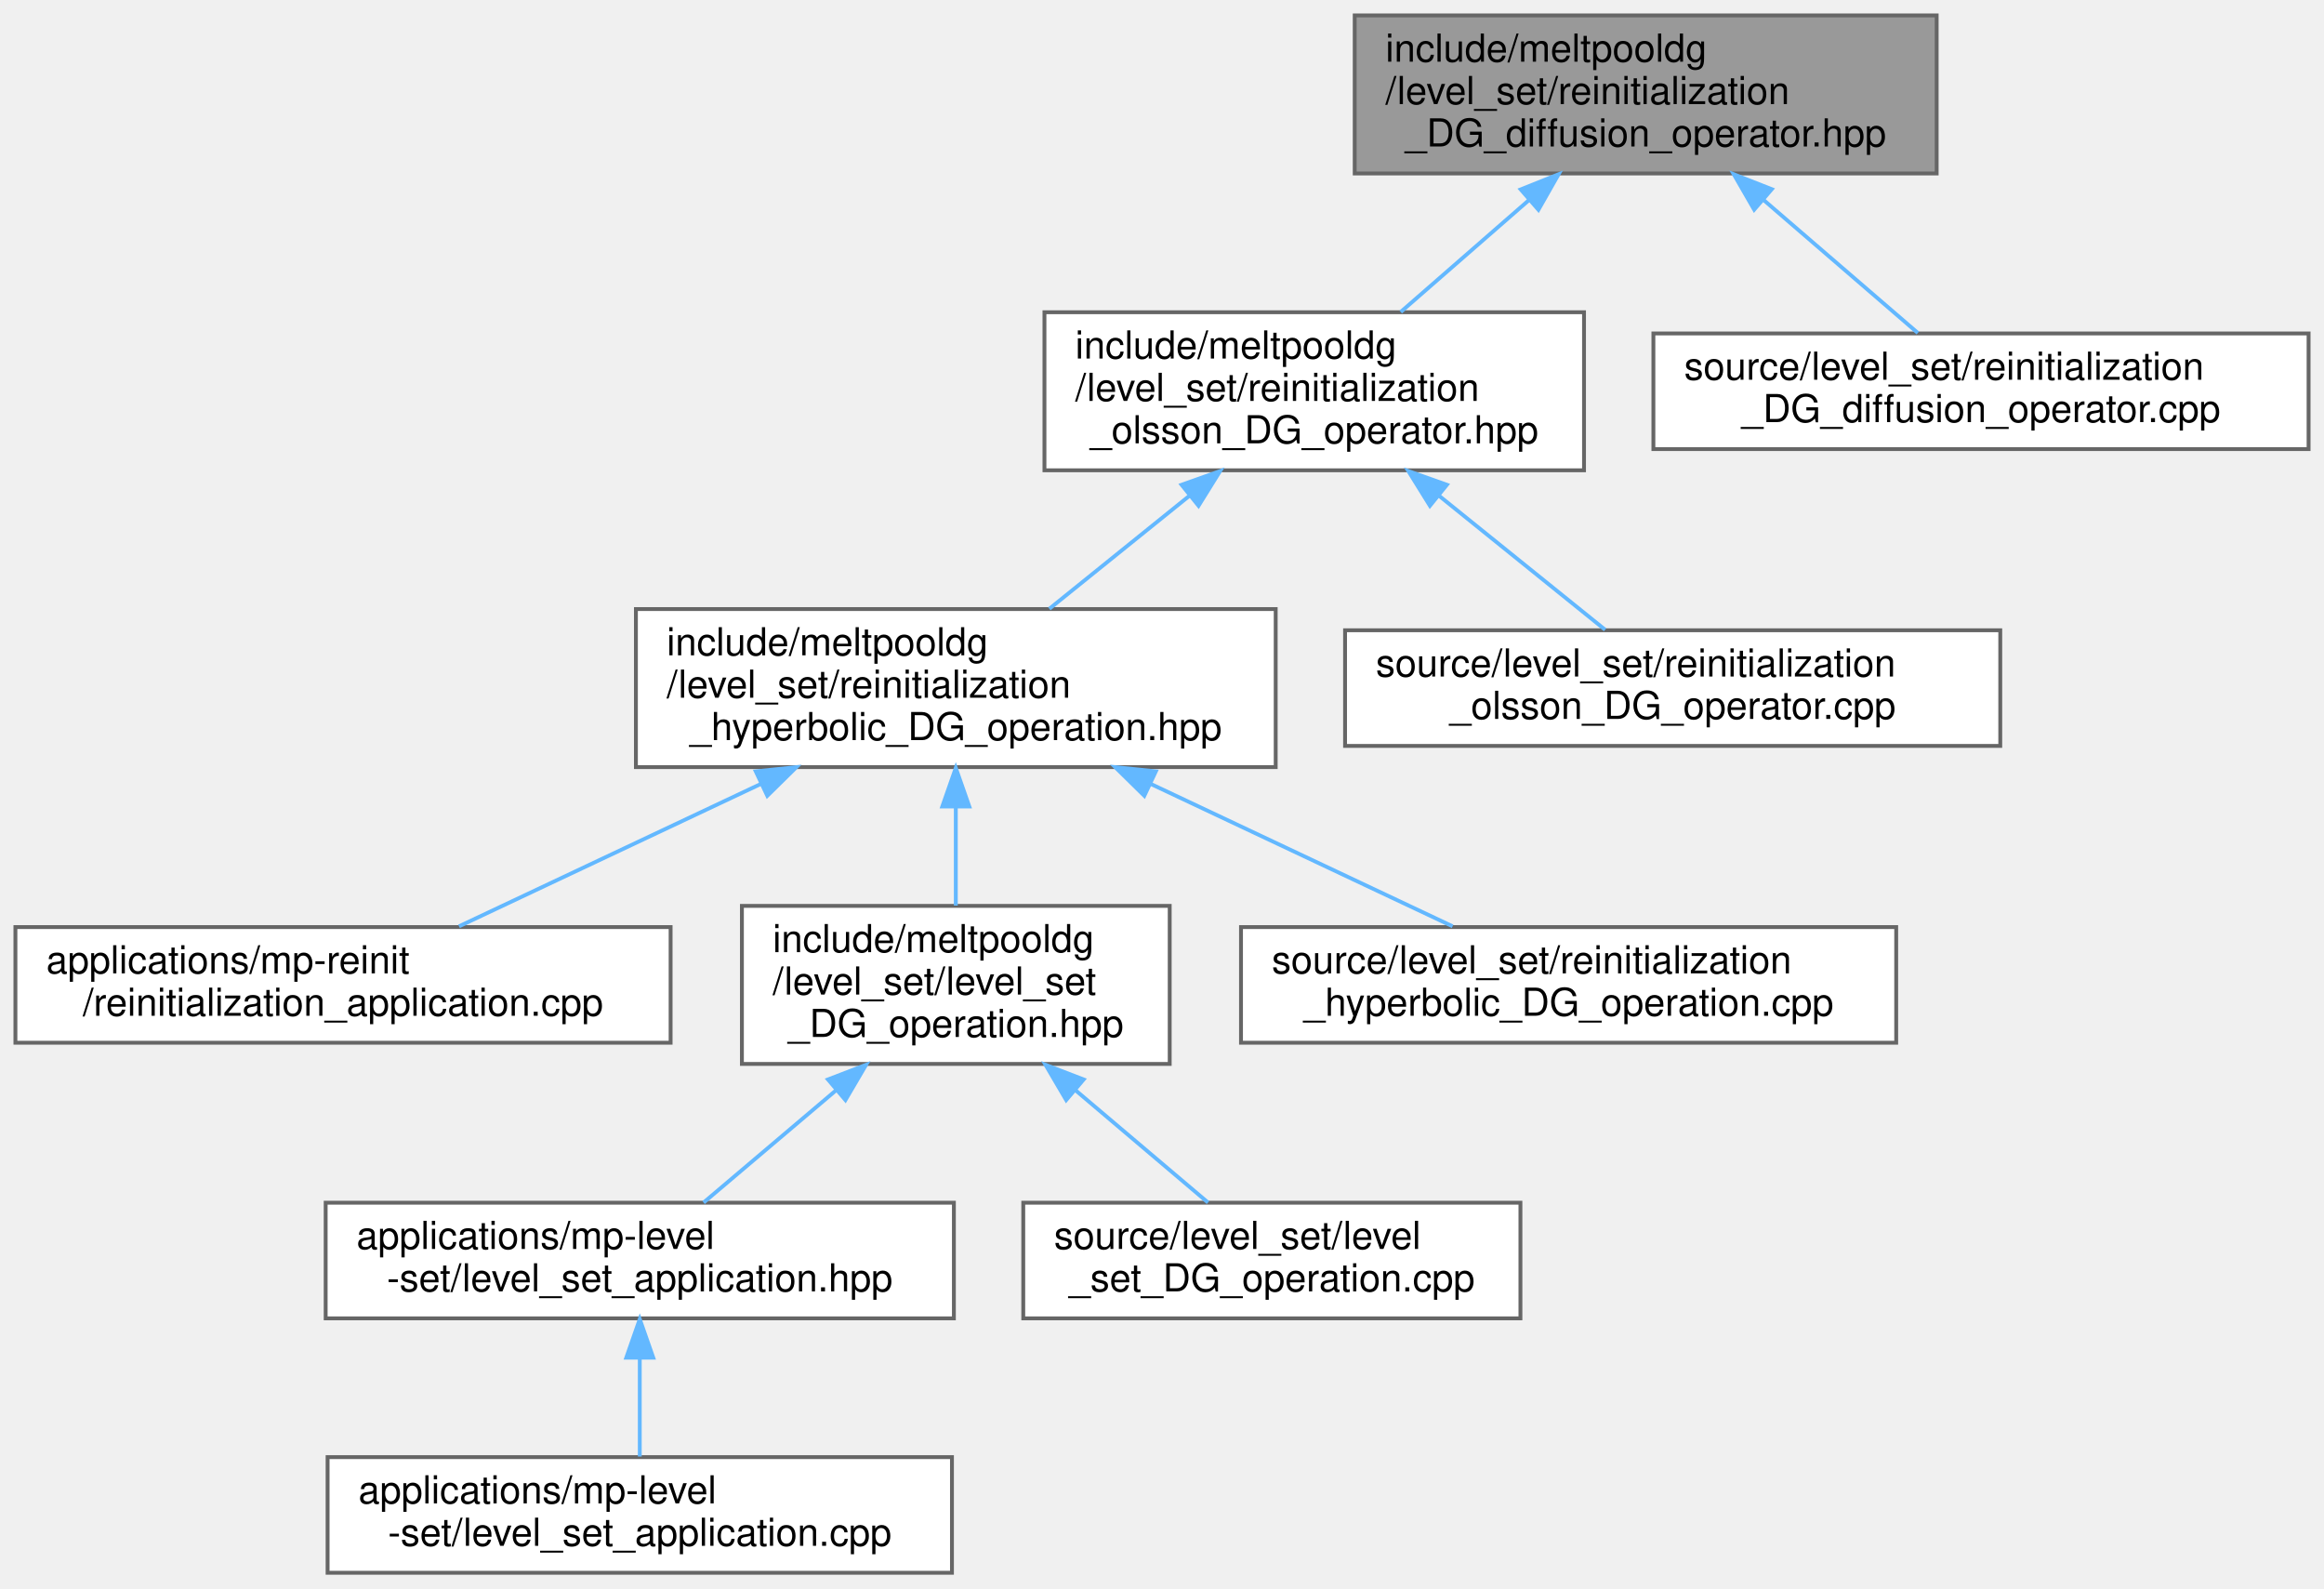
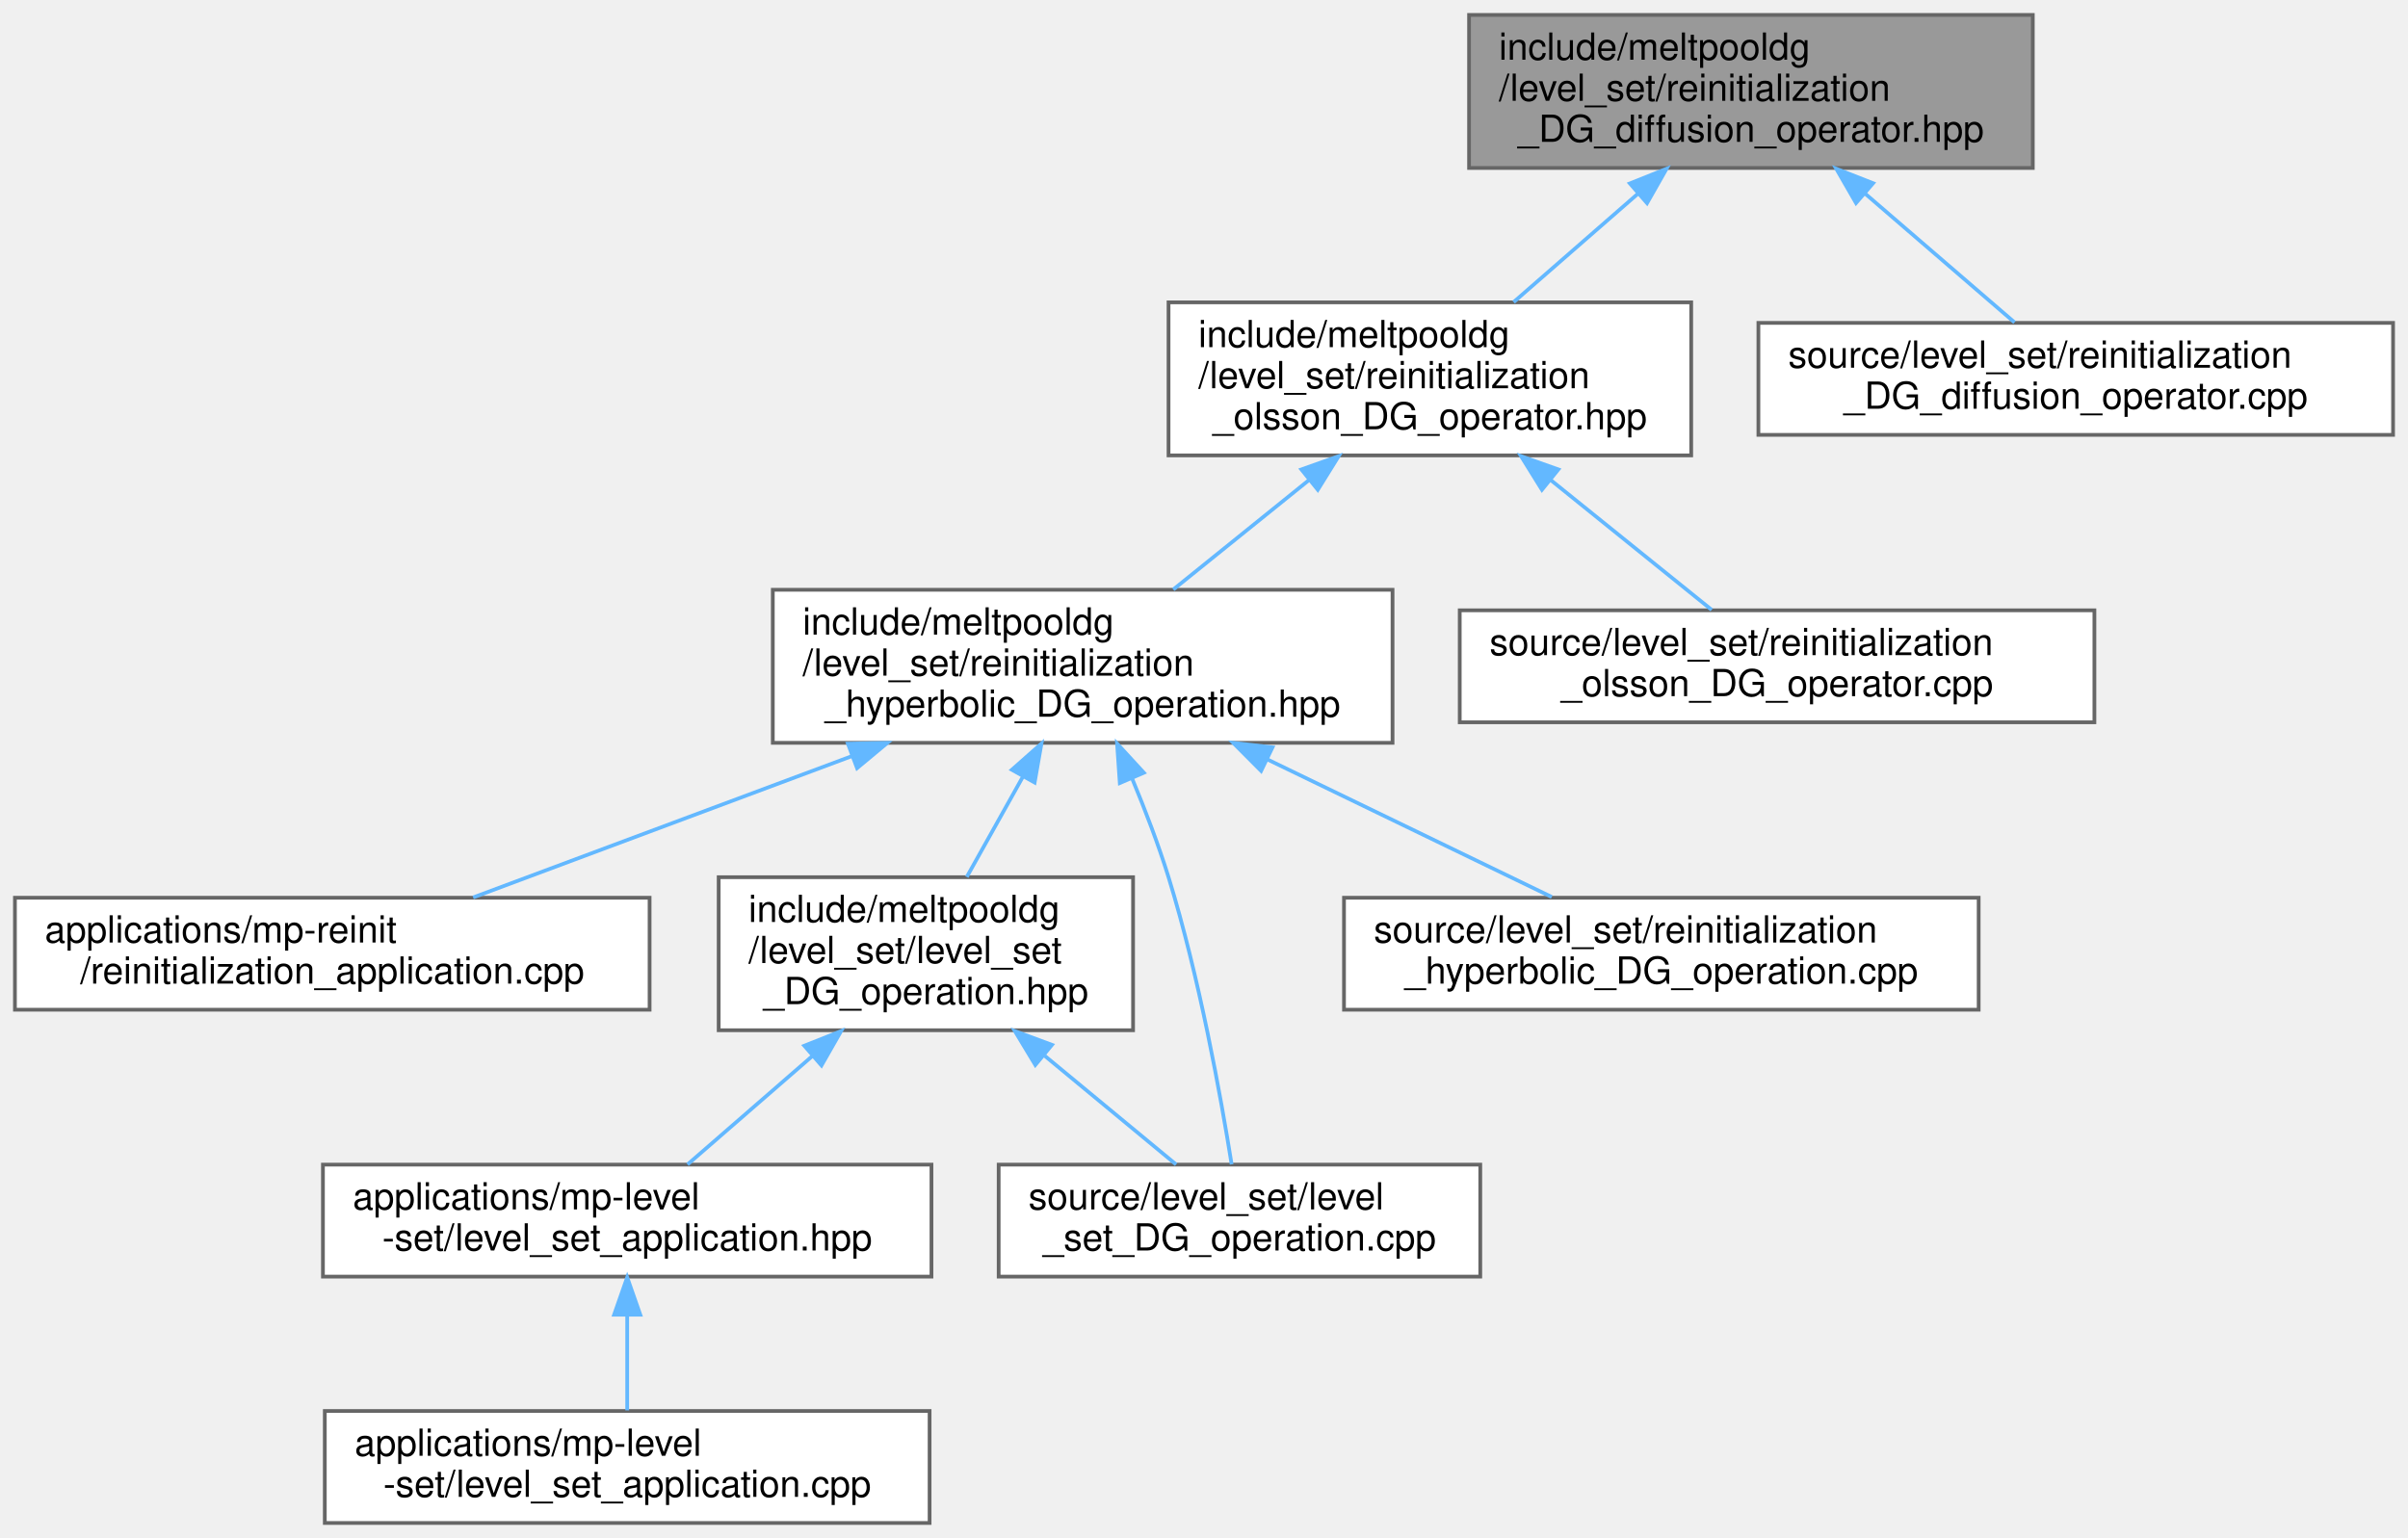
- <svg xmlns="http://www.w3.org/2000/svg" xmlns:xlink="http://www.w3.org/1999/xlink" width="603pt" height="412pt" viewBox="0.00 0.00 603.00 412.00">
+ <svg xmlns="http://www.w3.org/2000/svg" xmlns:xlink="http://www.w3.org/1999/xlink" width="645pt" height="412pt" viewBox="0.00 0.00 645.00 412.00">
  <g id="graph0" class="graph" transform="scale(1 1) rotate(0) translate(4 408)">
    <g id="Node000001" class="node">
      <g id="a_Node000001">
        <a xlink:title=" ">
-           <polygon fill="#999999" stroke="#666666" points="498.5,-404 347.5,-404 347.5,-363 498.5,-363 498.5,-404" />
-           <text text-anchor="start" x="355.5" y="-392" font-family="Helvetica,sans-Serif" font-size="10.00">include/meltpooldg</text>
-           <text text-anchor="start" x="355.5" y="-381" font-family="Helvetica,sans-Serif" font-size="10.00">/level_set/reinitialization</text>
-           <text text-anchor="middle" x="423" y="-370" font-family="Helvetica,sans-Serif" font-size="10.00">_DG_diffusion_operator.hpp</text>
+           <polygon fill="#999999" stroke="#666666" points="540.5,-404 389.5,-404 389.5,-363 540.5,-363 540.5,-404" />
+           <text text-anchor="start" x="397.5" y="-392" font-family="Helvetica,sans-Serif" font-size="10.00">include/meltpooldg</text>
+           <text text-anchor="start" x="397.5" y="-381" font-family="Helvetica,sans-Serif" font-size="10.00">/level_set/reinitialization</text>
+           <text text-anchor="middle" x="465" y="-370" font-family="Helvetica,sans-Serif" font-size="10.00">_DG_diffusion_operator.hpp</text>
        </a>
      </g>
    </g>
    <g id="Node000002" class="node">
      <g id="a_Node000002">
        <a xlink:href="reinitialization__olsson__DG__operator_8hpp.html" target="_top" xlink:title=" ">
-           <polygon fill="white" stroke="#666666" points="407,-327 267,-327 267,-286 407,-286 407,-327" />
-           <text text-anchor="start" x="275" y="-315" font-family="Helvetica,sans-Serif" font-size="10.00">include/meltpooldg</text>
-           <text text-anchor="start" x="275" y="-304" font-family="Helvetica,sans-Serif" font-size="10.00">/level_set/reinitialization</text>
-           <text text-anchor="middle" x="337" y="-293" font-family="Helvetica,sans-Serif" font-size="10.00">_olsson_DG_operator.hpp</text>
+           <polygon fill="white" stroke="#666666" points="449,-327 309,-327 309,-286 449,-286 449,-327" />
+           <text text-anchor="start" x="317" y="-315" font-family="Helvetica,sans-Serif" font-size="10.00">include/meltpooldg</text>
+           <text text-anchor="start" x="317" y="-304" font-family="Helvetica,sans-Serif" font-size="10.00">/level_set/reinitialization</text>
+           <text text-anchor="middle" x="379" y="-293" font-family="Helvetica,sans-Serif" font-size="10.00">_olsson_DG_operator.hpp</text>
        </a>
      </g>
    </g>
    <g id="edge1_Node000001_Node000002" class="edge">
      <g id="a_edge1_Node000001_Node000002">
        <a xlink:title=" ">
-           <path fill="none" stroke="#63b8ff" d="M392.69,-356.07C381.75,-346.52 369.6,-335.93 359.44,-327.07" />
-           <polygon fill="#63b8ff" stroke="#63b8ff" points="390.57,-358.86 400.4,-362.79 395.17,-353.58 390.57,-358.86" />
+           <path fill="none" stroke="#63b8ff" d="M434.69,-356.07C423.75,-346.52 411.6,-335.93 401.44,-327.07" />
+           <polygon fill="#63b8ff" stroke="#63b8ff" points="432.57,-358.86 442.4,-362.79 437.17,-353.58 432.57,-358.86" />
        </a>
      </g>
    </g>
    <g id="Node000011" class="node">
      <g id="a_Node000011">
        <a xlink:href="reinitialization__DG__diffusion__operator_8cpp.html" target="_top" xlink:title=" ">
-           <polygon fill="white" stroke="#666666" points="595,-321.5 425,-321.5 425,-291.5 595,-291.5 595,-321.5" />
-           <text text-anchor="start" x="433" y="-309.5" font-family="Helvetica,sans-Serif" font-size="10.00">source/level_set/reinitialization</text>
-           <text text-anchor="middle" x="510" y="-298.5" font-family="Helvetica,sans-Serif" font-size="10.00">_DG_diffusion_operator.cpp</text>
+           <polygon fill="white" stroke="#666666" points="637,-321.5 467,-321.5 467,-291.5 637,-291.5 637,-321.5" />
+           <text text-anchor="start" x="475" y="-309.5" font-family="Helvetica,sans-Serif" font-size="10.00">source/level_set/reinitialization</text>
+           <text text-anchor="middle" x="552" y="-298.5" font-family="Helvetica,sans-Serif" font-size="10.00">_DG_diffusion_operator.cpp</text>
        </a>
      </g>
    </g>
-     <g id="edge10_Node000001_Node000011" class="edge">
-       <g id="a_edge10_Node000001_Node000011">
+     <g id="edge11_Node000001_Node000011" class="edge">
+       <g id="a_edge11_Node000001_Node000011">
        <a xlink:title=" ">
-           <path fill="none" stroke="#63b8ff" d="M453.54,-356.17C467.03,-344.55 482.34,-331.34 493.61,-321.63" />
-           <polygon fill="#63b8ff" stroke="#63b8ff" points="451.15,-353.61 445.86,-362.79 455.72,-358.92 451.15,-353.61" />
+           <path fill="none" stroke="#63b8ff" d="M495.54,-356.17C509.03,-344.55 524.34,-331.34 535.61,-321.63" />
+           <polygon fill="#63b8ff" stroke="#63b8ff" points="493.15,-353.61 487.86,-362.79 497.72,-358.92 493.15,-353.61" />
        </a>
      </g>
    </g>
    <g id="Node000003" class="node">
      <g id="a_Node000003">
        <a xlink:href="reinitialization__hyperbolic__DG__operation_8hpp.html" target="_top" xlink:title=" ">
-           <polygon fill="white" stroke="#666666" points="327,-250 161,-250 161,-209 327,-209 327,-250" />
-           <text text-anchor="start" x="169" y="-238" font-family="Helvetica,sans-Serif" font-size="10.00">include/meltpooldg</text>
-           <text text-anchor="start" x="169" y="-227" font-family="Helvetica,sans-Serif" font-size="10.00">/level_set/reinitialization</text>
-           <text text-anchor="middle" x="244" y="-216" font-family="Helvetica,sans-Serif" font-size="10.00">_hyperbolic_DG_operation.hpp</text>
+           <polygon fill="white" stroke="#666666" points="369,-250 203,-250 203,-209 369,-209 369,-250" />
+           <text text-anchor="start" x="211" y="-238" font-family="Helvetica,sans-Serif" font-size="10.00">include/meltpooldg</text>
+           <text text-anchor="start" x="211" y="-227" font-family="Helvetica,sans-Serif" font-size="10.00">/level_set/reinitialization</text>
+           <text text-anchor="middle" x="286" y="-216" font-family="Helvetica,sans-Serif" font-size="10.00">_hyperbolic_DG_operation.hpp</text>
        </a>
      </g>
    </g>
    <g id="edge2_Node000002_Node000003" class="edge">
      <g id="a_edge2_Node000002_Node000003">
        <a xlink:title=" ">
-           <path fill="none" stroke="#63b8ff" d="M304.57,-279.35C292.65,-269.73 279.36,-259.01 268.27,-250.07" />
-           <polygon fill="#63b8ff" stroke="#63b8ff" points="302.58,-282.24 312.57,-285.79 306.98,-276.79 302.58,-282.24" />
+           <path fill="none" stroke="#63b8ff" d="M346.57,-279.35C334.65,-269.73 321.36,-259.01 310.27,-250.07" />
+           <polygon fill="#63b8ff" stroke="#63b8ff" points="344.58,-282.24 354.57,-285.79 348.98,-276.79 344.58,-282.24" />
        </a>
      </g>
    </g>
    <g id="Node000010" class="node">
      <g id="a_Node000010">
        <a xlink:href="reinitialization__olsson__DG__operator_8cpp.html" target="_top" xlink:title=" ">
-           <polygon fill="white" stroke="#666666" points="515,-244.5 345,-244.5 345,-214.5 515,-214.5 515,-244.5" />
-           <text text-anchor="start" x="353" y="-232.5" font-family="Helvetica,sans-Serif" font-size="10.00">source/level_set/reinitialization</text>
-           <text text-anchor="middle" x="430" y="-221.5" font-family="Helvetica,sans-Serif" font-size="10.00">_olsson_DG_operator.cpp</text>
+           <polygon fill="white" stroke="#666666" points="557,-244.5 387,-244.5 387,-214.5 557,-214.5 557,-244.5" />
+           <text text-anchor="start" x="395" y="-232.5" font-family="Helvetica,sans-Serif" font-size="10.00">source/level_set/reinitialization</text>
+           <text text-anchor="middle" x="472" y="-221.5" font-family="Helvetica,sans-Serif" font-size="10.00">_olsson_DG_operator.cpp</text>
        </a>
      </g>
    </g>
-     <g id="edge9_Node000002_Node000010" class="edge">
-       <g id="a_edge9_Node000002_Node000010">
+     <g id="edge10_Node000002_Node000010" class="edge">
+       <g id="a_edge10_Node000002_Node000010">
        <a xlink:title=" ">
-           <path fill="none" stroke="#63b8ff" d="M369.25,-279.5C383.76,-267.79 400.32,-254.44 412.48,-244.63" />
-           <polygon fill="#63b8ff" stroke="#63b8ff" points="367.02,-276.79 361.43,-285.79 371.42,-282.24 367.02,-276.79" />
+           <path fill="none" stroke="#63b8ff" d="M411.25,-279.5C425.76,-267.79 442.32,-254.44 454.48,-244.63" />
+           <polygon fill="#63b8ff" stroke="#63b8ff" points="409.02,-276.79 403.43,-285.79 413.42,-282.24 409.02,-276.79" />
        </a>
      </g>
    </g>
    <g id="Node000004" class="node">
      <g id="a_Node000004">
        <a xlink:href="reinitialization__application_8cpp.html" target="_top" xlink:title=" ">
          <polygon fill="white" stroke="#666666" points="170,-167.5 0,-167.5 0,-137.5 170,-137.5 170,-167.5" />
          <text text-anchor="start" x="8" y="-155.5" font-family="Helvetica,sans-Serif" font-size="10.00">applications/mp-reinit</text>
          <text text-anchor="middle" x="85" y="-144.5" font-family="Helvetica,sans-Serif" font-size="10.00">/reinitialization_application.cpp</text>
        </a>
      </g>
    </g>
    <g id="edge3_Node000003_Node000004" class="edge">
      <g id="a_edge3_Node000003_Node000004">
        <a xlink:title=" ">
-           <path fill="none" stroke="#63b8ff" d="M193.38,-204.62C167.61,-192.47 137.16,-178.1 115.1,-167.7" />
-           <polygon fill="#63b8ff" stroke="#63b8ff" points="192.1,-207.89 202.64,-208.99 195.09,-201.56 192.1,-207.89" />
+           <path fill="none" stroke="#63b8ff" d="M224.11,-205.41C190.98,-193.05 151.25,-178.22 122.74,-167.58" />
+           <polygon fill="#63b8ff" stroke="#63b8ff" points="223.12,-208.77 233.71,-208.99 225.57,-202.22 223.12,-208.77" />
        </a>
      </g>
    </g>
    <g id="Node000005" class="node">
      <g id="a_Node000005">
        <a xlink:href="level__set__DG__operation_8hpp.html" target="_top" xlink:title=" ">
          <polygon fill="white" stroke="#666666" points="299.5,-173 188.5,-173 188.5,-132 299.5,-132 299.5,-173" />
          <text text-anchor="start" x="196.5" y="-161" font-family="Helvetica,sans-Serif" font-size="10.00">include/meltpooldg</text>
          <text text-anchor="start" x="196.5" y="-150" font-family="Helvetica,sans-Serif" font-size="10.00">/level_set/level_set</text>
          <text text-anchor="middle" x="244" y="-139" font-family="Helvetica,sans-Serif" font-size="10.00">_DG_operation.hpp</text>
        </a>
      </g>
    </g>
    <g id="edge4_Node000003_Node000005" class="edge">
      <g id="a_edge4_Node000003_Node000005">
        <a xlink:title=" ">
-           <path fill="none" stroke="#63b8ff" d="M244,-198.69C244,-190.08 244,-180.9 244,-173.07" />
-           <polygon fill="#63b8ff" stroke="#63b8ff" points="240.5,-198.79 244,-208.79 247.5,-198.79 240.5,-198.79" />
+           <path fill="none" stroke="#63b8ff" d="M269.94,-199.83C264.94,-190.89 259.53,-181.24 254.96,-173.07" />
+           <polygon fill="#63b8ff" stroke="#63b8ff" points="267.03,-201.78 274.96,-208.79 273.13,-198.36 267.03,-201.78" />
+         </a>
+       </g>
+     </g>
+     <g id="Node000008" class="node">
+       <g id="a_Node000008">
+         <a xlink:href="level__set__DG__operation_8cpp.html" target="_top" xlink:title=" ">
+           <polygon fill="white" stroke="#666666" points="392.5,-96 263.5,-96 263.5,-66 392.5,-66 392.5,-96" />
+           <text text-anchor="start" x="271.5" y="-84" font-family="Helvetica,sans-Serif" font-size="10.00">source/level_set/level</text>
+           <text text-anchor="middle" x="328" y="-73" font-family="Helvetica,sans-Serif" font-size="10.00">_set_DG_operation.cpp</text>
+         </a>
+       </g>
+     </g>
+     <g id="edge8_Node000003_Node000008" class="edge">
+       <g id="a_edge8_Node000003_Node000008">
+         <a xlink:title=" ">
+           <path fill="none" stroke="#63b8ff" d="M299.26,-199.41C302.75,-191 306.3,-181.74 309,-173 317.23,-146.32 323.02,-114.14 325.9,-96.08" />
+           <polygon fill="#63b8ff" stroke="#63b8ff" points="295.95,-198.22 295.22,-208.79 302.39,-200.99 295.95,-198.22" />
        </a>
      </g>
    </g>
    <g id="Node000009" class="node">
      <g id="a_Node000009">
        <a xlink:href="reinitialization__hyperbolic__DG__operation_8cpp.html" target="_top" xlink:title=" ">
-           <polygon fill="white" stroke="#666666" points="488,-167.5 318,-167.5 318,-137.5 488,-137.5 488,-167.5" />
-           <text text-anchor="start" x="326" y="-155.5" font-family="Helvetica,sans-Serif" font-size="10.00">source/level_set/reinitialization</text>
-           <text text-anchor="middle" x="403" y="-144.5" font-family="Helvetica,sans-Serif" font-size="10.00">_hyperbolic_DG_operation.cpp</text>
+           <polygon fill="white" stroke="#666666" points="526,-167.5 356,-167.5 356,-137.5 526,-137.5 526,-167.5" />
+           <text text-anchor="start" x="364" y="-155.5" font-family="Helvetica,sans-Serif" font-size="10.00">source/level_set/reinitialization</text>
+           <text text-anchor="middle" x="441" y="-144.5" font-family="Helvetica,sans-Serif" font-size="10.00">_hyperbolic_DG_operation.cpp</text>
        </a>
      </g>
    </g>
-     <g id="edge8_Node000003_Node000009" class="edge">
-       <g id="a_edge8_Node000003_Node000009">
+     <g id="edge9_Node000003_Node000009" class="edge">
+       <g id="a_edge9_Node000003_Node000009">
        <a xlink:title=" ">
-           <path fill="none" stroke="#63b8ff" d="M294.62,-204.62C320.39,-192.47 350.84,-178.1 372.9,-167.7" />
-           <polygon fill="#63b8ff" stroke="#63b8ff" points="292.91,-201.56 285.36,-208.99 295.9,-207.89 292.91,-201.56" />
+           <path fill="none" stroke="#63b8ff" d="M335.34,-204.62C360.47,-192.47 390.15,-178.1 411.65,-167.7" />
+           <polygon fill="#63b8ff" stroke="#63b8ff" points="333.8,-201.48 326.32,-208.99 336.85,-207.79 333.8,-201.48" />
        </a>
      </g>
    </g>
    <g id="Node000006" class="node">
      <g id="a_Node000006">
        <a xlink:href="level__set__application_8hpp.html" target="_top" xlink:title=" ">
-           <polygon fill="white" stroke="#666666" points="243.5,-96 80.5,-96 80.5,-66 243.5,-66 243.5,-96" />
-           <text text-anchor="start" x="88.5" y="-84" font-family="Helvetica,sans-Serif" font-size="10.00">applications/mp-level</text>
-           <text text-anchor="middle" x="162" y="-73" font-family="Helvetica,sans-Serif" font-size="10.00">-set/level_set_application.hpp</text>
+           <polygon fill="white" stroke="#666666" points="245.5,-96 82.5,-96 82.5,-66 245.5,-66 245.5,-96" />
+           <text text-anchor="start" x="90.5" y="-84" font-family="Helvetica,sans-Serif" font-size="10.00">applications/mp-level</text>
+           <text text-anchor="middle" x="164" y="-73" font-family="Helvetica,sans-Serif" font-size="10.00">-set/level_set_application.hpp</text>
        </a>
      </g>
    </g>
    <g id="edge5_Node000005_Node000006" class="edge">
      <g id="a_edge5_Node000005_Node000006">
        <a xlink:title=" ">
-           <path fill="none" stroke="#63b8ff" d="M212.88,-125.12C201.21,-115.23 188.41,-104.38 178.56,-96.04" />
-           <polygon fill="#63b8ff" stroke="#63b8ff" points="210.83,-127.97 220.72,-131.77 215.36,-122.63 210.83,-127.97" />
-         </a>
-       </g>
-     </g>
-     <g id="Node000008" class="node">
-       <g id="a_Node000008">
-         <a xlink:href="level__set__DG__operation_8cpp.html" target="_top" xlink:title=" ">
-           <polygon fill="white" stroke="#666666" points="390.5,-96 261.5,-96 261.5,-66 390.5,-66 390.5,-96" />
-           <text text-anchor="start" x="269.5" y="-84" font-family="Helvetica,sans-Serif" font-size="10.00">source/level_set/level</text>
-           <text text-anchor="middle" x="326" y="-73" font-family="Helvetica,sans-Serif" font-size="10.00">_set_DG_operation.cpp</text>
+           <path fill="none" stroke="#63b8ff" d="M213.63,-125.12C202.25,-115.23 189.76,-104.38 180.16,-96.04" />
+           <polygon fill="#63b8ff" stroke="#63b8ff" points="211.44,-127.85 221.29,-131.77 216.04,-122.57 211.44,-127.85" />
        </a>
      </g>
    </g>
    <g id="edge7_Node000005_Node000008" class="edge">
      <g id="a_edge7_Node000005_Node000008">
        <a xlink:title=" ">
-           <path fill="none" stroke="#63b8ff" d="M275.12,-125.12C286.79,-115.23 299.59,-104.38 309.44,-96.04" />
-           <polygon fill="#63b8ff" stroke="#63b8ff" points="272.64,-122.63 267.28,-131.77 277.17,-127.97 272.64,-122.63" />
+           <path fill="none" stroke="#63b8ff" d="M275.88,-125.12C287.84,-115.23 300.95,-104.38 311.03,-96.04" />
+           <polygon fill="#63b8ff" stroke="#63b8ff" points="273.32,-122.7 267.85,-131.77 277.78,-128.09 273.32,-122.7" />
        </a>
      </g>
    </g>
    <g id="Node000007" class="node">
      <g id="a_Node000007">
        <a xlink:href="level__set__application_8cpp.html" target="_top" xlink:title=" ">
-           <polygon fill="white" stroke="#666666" points="243,-30 81,-30 81,0 243,0 243,-30" />
-           <text text-anchor="start" x="89" y="-18" font-family="Helvetica,sans-Serif" font-size="10.00">applications/mp-level</text>
-           <text text-anchor="middle" x="162" y="-7" font-family="Helvetica,sans-Serif" font-size="10.00">-set/level_set_application.cpp</text>
+           <polygon fill="white" stroke="#666666" points="245,-30 83,-30 83,0 245,0 245,-30" />
+           <text text-anchor="start" x="91" y="-18" font-family="Helvetica,sans-Serif" font-size="10.00">applications/mp-level</text>
+           <text text-anchor="middle" x="164" y="-7" font-family="Helvetica,sans-Serif" font-size="10.00">-set/level_set_application.cpp</text>
        </a>
      </g>
    </g>
    <g id="edge6_Node000006_Node000007" class="edge">
      <g id="a_edge6_Node000006_Node000007">
        <a xlink:title=" ">
-           <path fill="none" stroke="#63b8ff" d="M162,-55.54C162,-46.96 162,-37.61 162,-30.16" />
-           <polygon fill="#63b8ff" stroke="#63b8ff" points="158.5,-55.8 162,-65.8 165.5,-55.8 158.5,-55.8" />
+           <path fill="none" stroke="#63b8ff" d="M164,-55.54C164,-46.96 164,-37.61 164,-30.16" />
+           <polygon fill="#63b8ff" stroke="#63b8ff" points="160.5,-55.8 164,-65.8 167.5,-55.8 160.5,-55.8" />
        </a>
      </g>
    </g>
  </g>
</svg>
